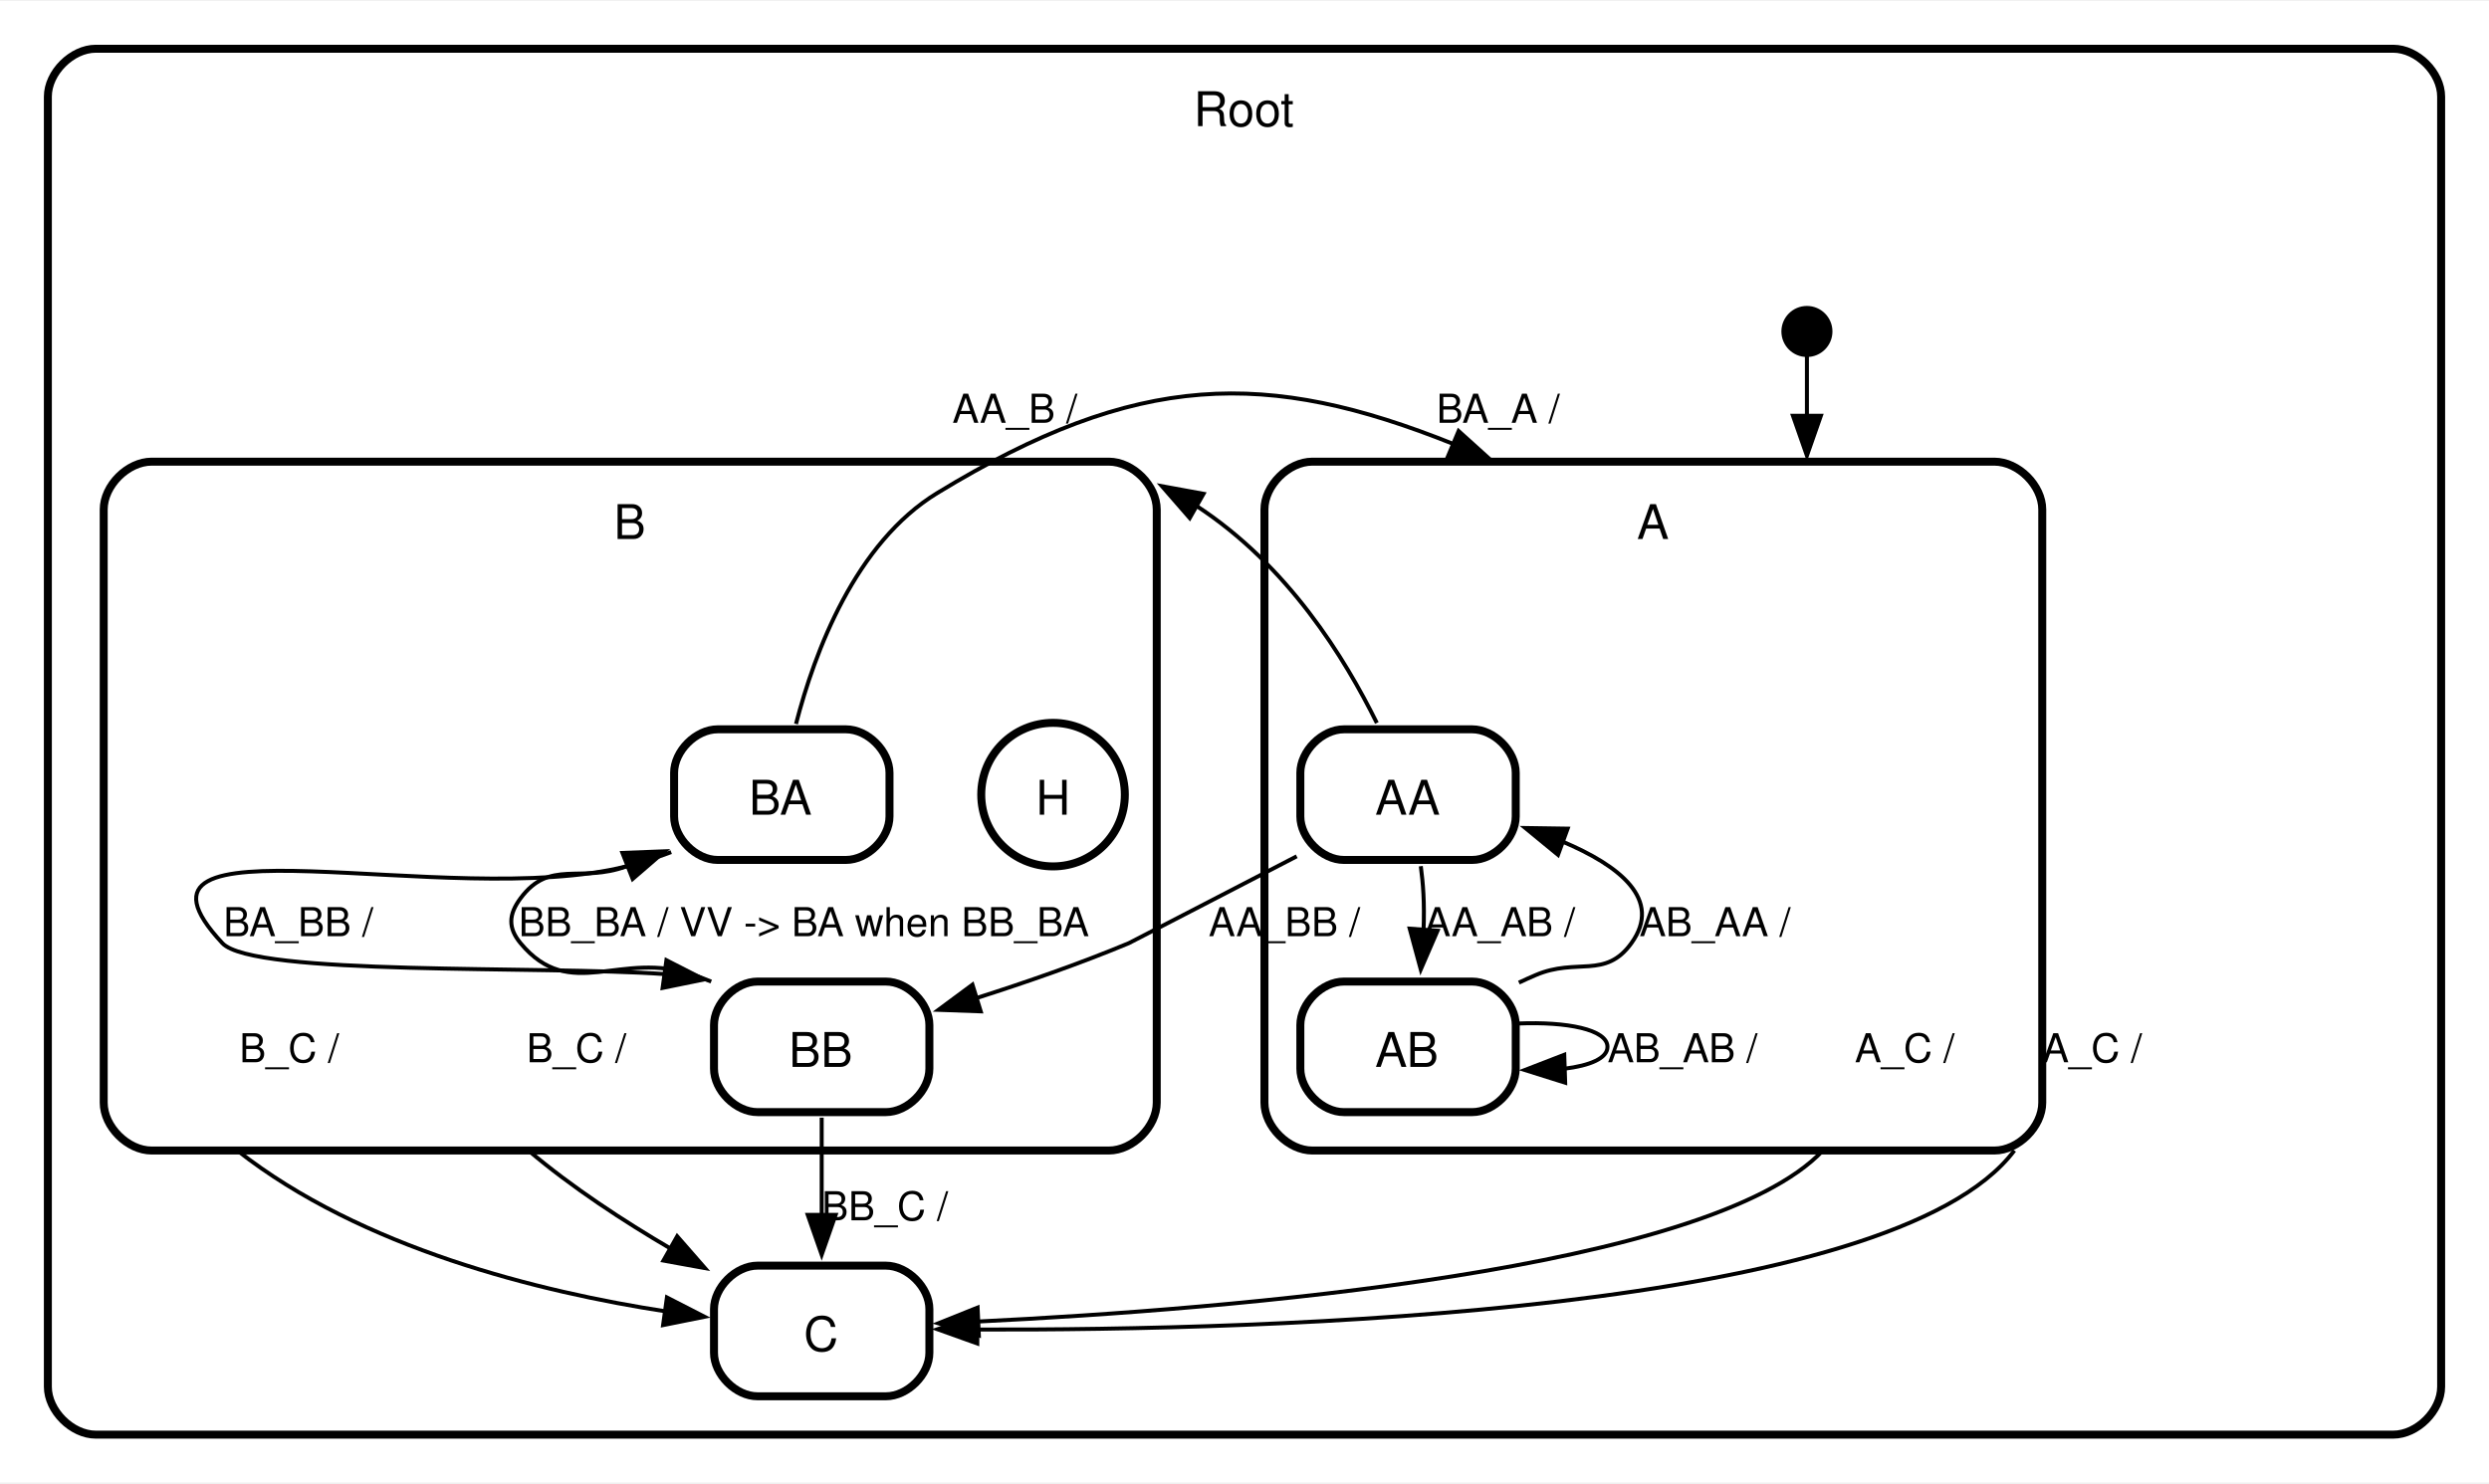
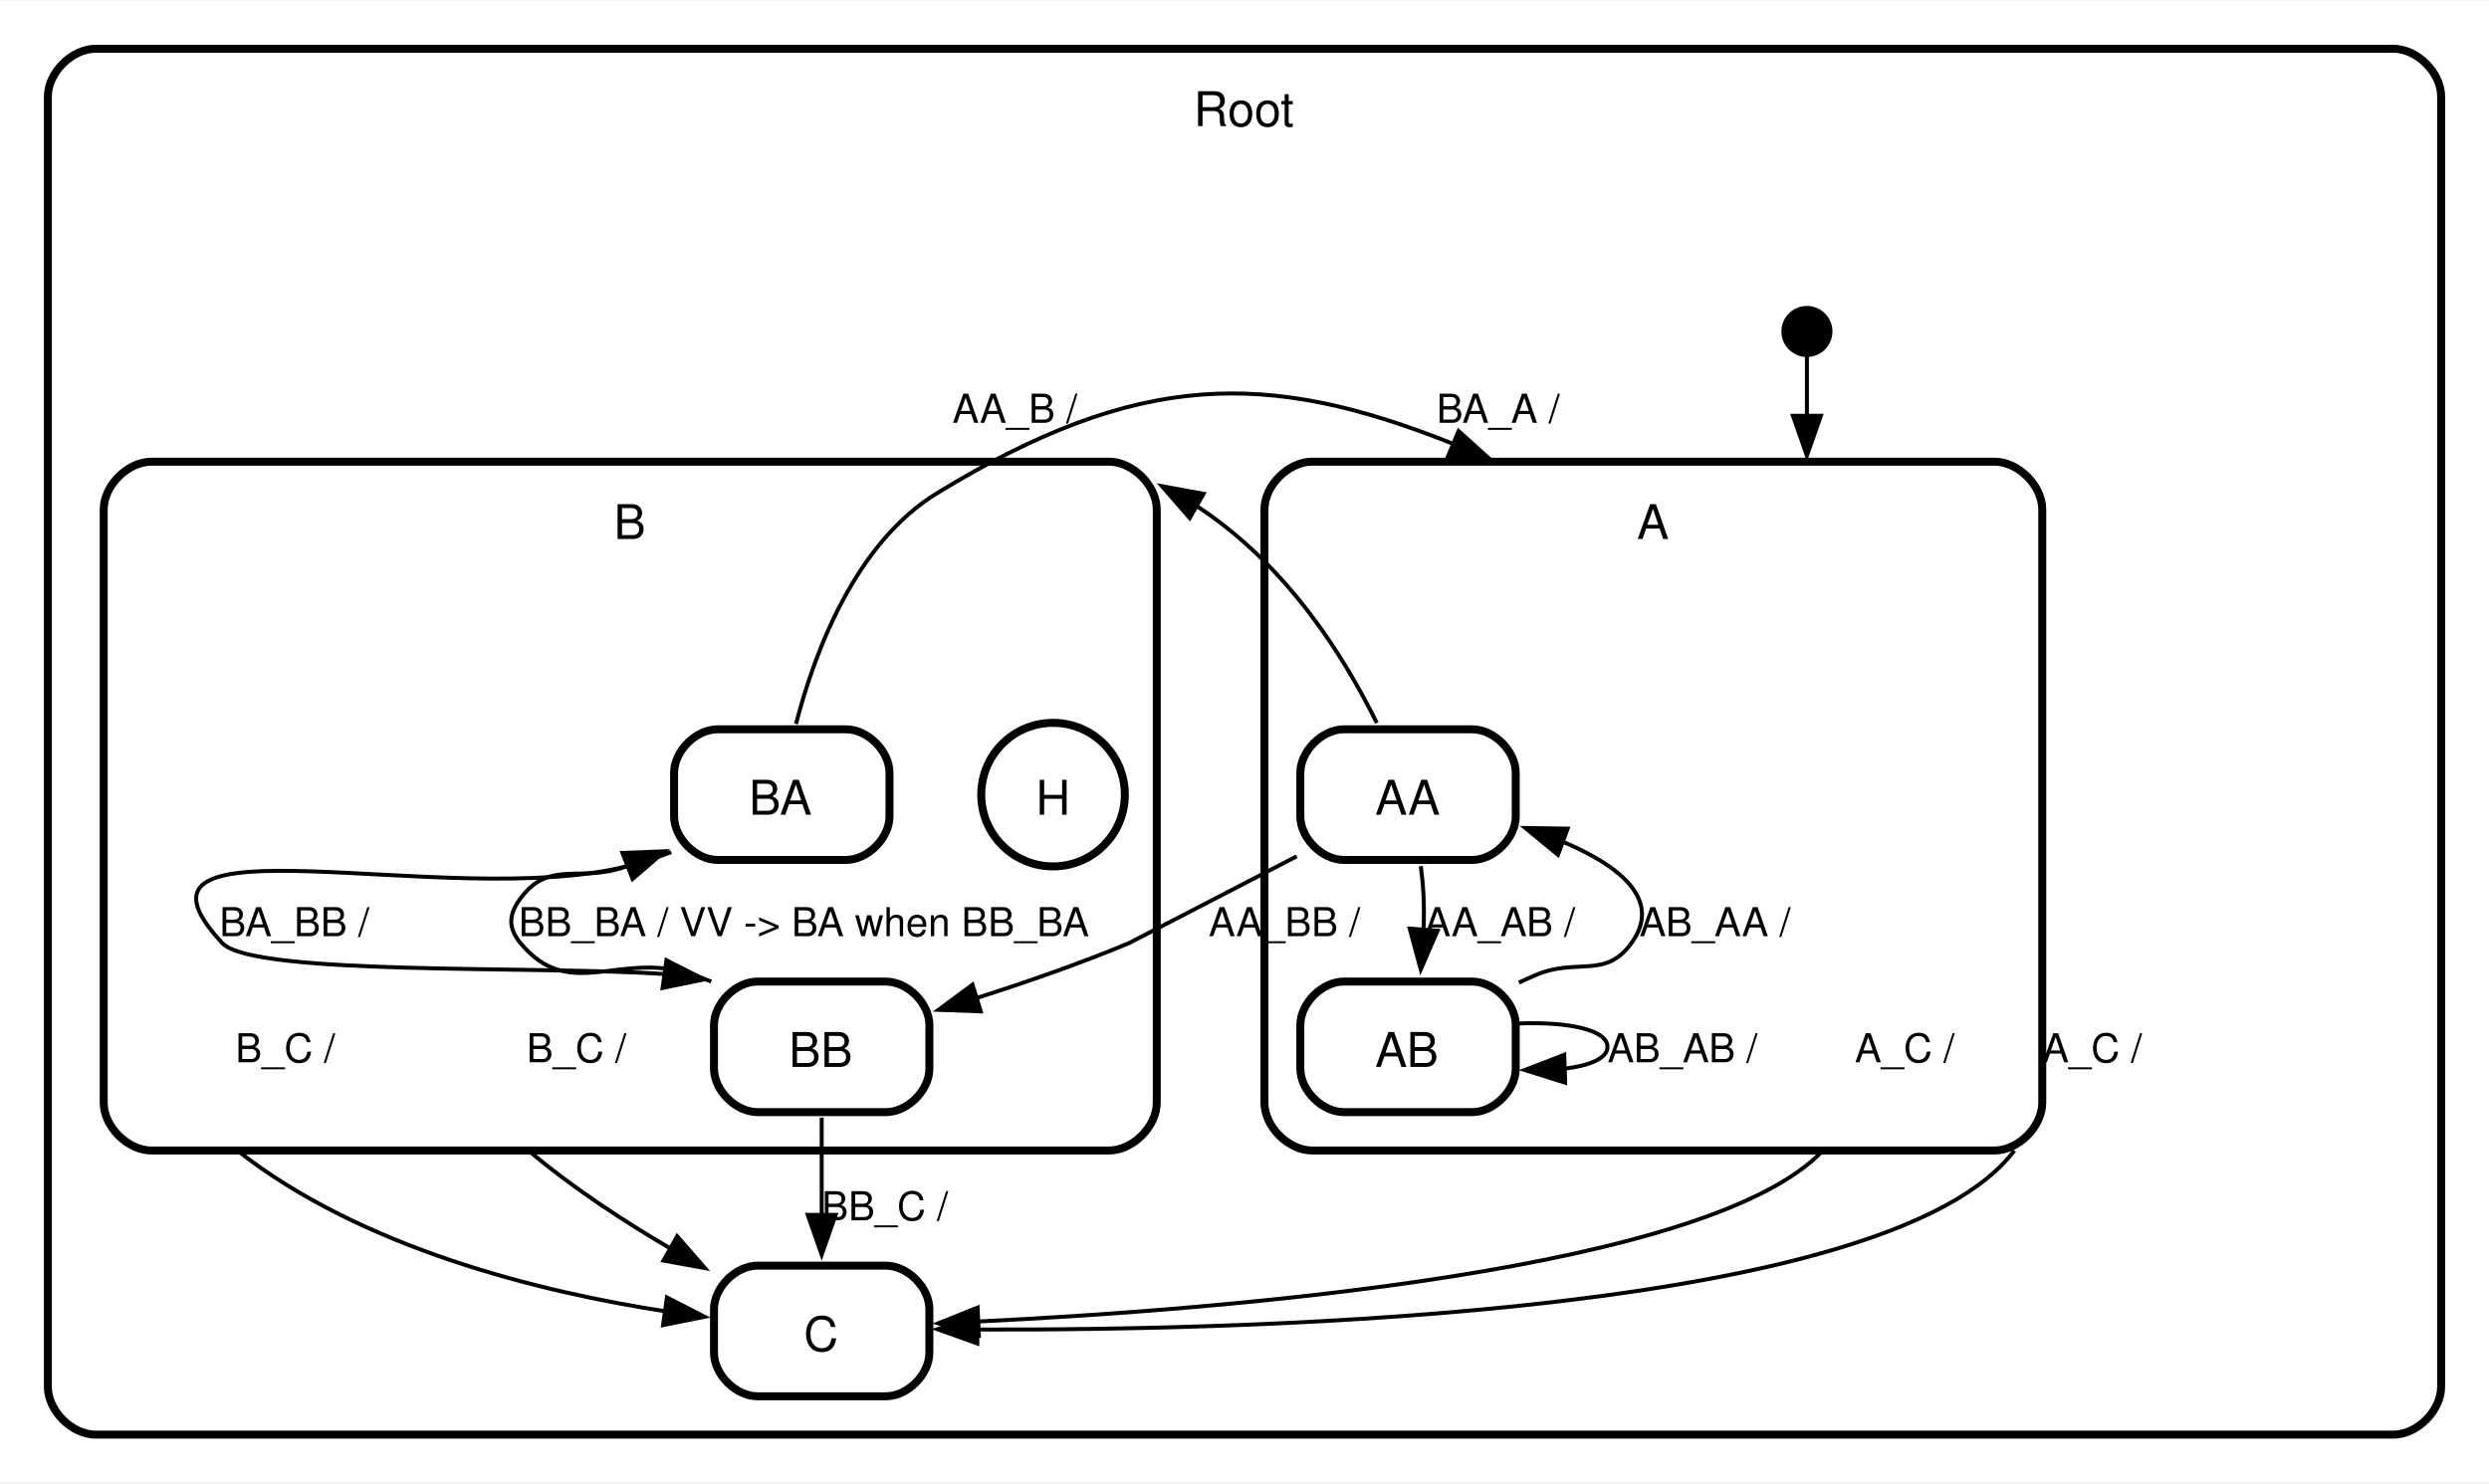
<svg xmlns="http://www.w3.org/2000/svg" height="372pt" preserveAspectRatio="xMidYMid meet" viewBox="0.00 0.00 624.00 371.55" width="624pt">
  <g class="graph" id="graph0" transform="scale(1 1) rotate(0) translate(4 367.55)">
    <polygon fill="white" points="-4,4 -4,-367.55 620,-367.55 620,4 -4,4" stroke="none" />
    <g class="cluster state regular" id="clust1">
      <path d="M20,-8C20,-8 596,-8 596,-8 602,-8 608,-14 608,-20 608,-20 608,-343.55 608,-343.55 608,-349.55 602,-355.55 596,-355.55 596,-355.55 20,-355.55 20,-355.55 14,-355.55 8,-349.55 8,-343.55 8,-343.55 8,-20 8,-20 8,-14 14,-8 20,-8" fill="none" stroke="black" stroke-width="2" />
      <text font-family="Helvetica,sans-Serif" font-size="12.00" text-anchor="start" x="295.25" y="-336.15">Root</text>
    </g>
    <g class="cluster state regular" id="clust2">
      <path d="M325,-79.25C325,-79.25 496,-79.25 496,-79.25 502,-79.25 508,-85.25 508,-91.25 508,-91.25 508,-240 508,-240 508,-246 502,-252 496,-252 496,-252 325,-252 325,-252 319,-252 313,-246 313,-240 313,-240 313,-91.25 313,-91.25 313,-85.25 319,-79.25 325,-79.25" fill="none" stroke="black" stroke-width="2" />
      <text font-family="Helvetica,sans-Serif" font-size="12.00" text-anchor="start" x="406.38" y="-232.6">A</text>
    </g>
    <g class="cluster state regular" id="clust3">
      <path d="M34,-79.25C34,-79.25 274,-79.25 274,-79.25 280,-79.25 286,-85.25 286,-91.25 286,-91.25 286,-240 286,-240 286,-246 280,-252 274,-252 274,-252 34,-252 34,-252 28,-252 22,-246 22,-240 22,-240 22,-91.25 22,-91.25 22,-85.25 28,-79.25 34,-79.25" fill="none" stroke="black" stroke-width="2" />
      <text font-family="Helvetica,sans-Serif" font-size="12.00" text-anchor="start" x="149.88" y="-232.6">B</text>
    </g>
    <g class="node state initial" id="node2">
      <ellipse cx="449" cy="-284.65" fill="black" rx="5.4" ry="5.4" stroke="black" stroke-width="2" />
    </g>
    <g class="edge transition" id="edge3">
      <path d="M449,-278.45C449,-274.87 449,-269.64 449,-263.39" fill="none" stroke="black" />
      <polygon fill="black" points="452.5,-263.51 449,-253.51 445.5,-263.51 452.5,-263.51" stroke="black" />
      <text font-family="Helvetica,sans-Serif" font-size="10.00" text-anchor="middle" x="450.5" y="-261.75"> </text>
    </g>
    <g class="node state regular" id="node3">
      <polygon fill="#ffffff" fill-opacity="0.004" points="230,-52 174,-52 174,-16 230,-16 230,-52" stroke="none" stroke-width="2" />
      <text font-family="Helvetica,sans-Serif" font-size="12.00" text-anchor="start" x="197.5" y="-28.98">C</text>
      <path d="M185.92,-17.62C185.92,-17.62 218.08,-17.62 218.08,-17.62 223.54,-17.62 229,-23.08 229,-28.54 229,-28.54 229,-39.46 229,-39.46 229,-44.92 223.54,-50.38 218.08,-50.38 218.08,-50.38 185.92,-50.38 185.92,-50.38 180.46,-50.38 175,-44.92 175,-39.46 175,-39.46 175,-28.54 175,-28.54 175,-23.08 180.46,-17.62 185.92,-17.62" fill="none" stroke="black" stroke-width="2" />
    </g>
    <g class="edge transition" id="edge1">
      <path d="M453,-79.25C424.71,-49.22 304.45,-39.46 241.22,-36.37" fill="none" stroke="black" />
      <polygon fill="black" points="241.4,-32.88 231.25,-35.92 241.09,-39.87 241.4,-32.88" stroke="black" />
      <text font-family="Helvetica,sans-Serif" font-size="10.00" text-anchor="start" x="461" y="-101.38">A_C /   </text>
    </g>
    <g class="edge transition" id="edge4">
      <path d="M501,-79.25C470.44,-38.51 314.31,-34.11 240.61,-34.36" fill="none" stroke="black" />
      <polygon fill="black" points="241.01,-30.86 231.04,-34.43 241.06,-37.86 241.01,-30.86" stroke="black" />
      <text font-family="Helvetica,sans-Serif" font-size="10.00" text-anchor="start" x="508" y="-101.38">A_C /   </text>
    </g>
    <g class="node state regular" id="node5">
      <polygon fill="#ffffff" fill-opacity="0.004" points="377,-186.5 321,-186.5 321,-150.5 377,-150.5 377,-186.5" stroke="none" stroke-width="2" />
      <text font-family="Helvetica,sans-Serif" font-size="12.00" text-anchor="start" x="340.75" y="-163.47">AA</text>
      <path d="M332.92,-152.12C332.92,-152.12 365.08,-152.12 365.08,-152.12 370.54,-152.12 376,-157.58 376,-163.04 376,-163.04 376,-173.96 376,-173.96 376,-179.42 370.54,-184.88 365.08,-184.88 365.08,-184.88 332.92,-184.88 332.92,-184.88 327.46,-184.88 322,-179.42 322,-173.96 322,-173.96 322,-163.04 322,-163.04 322,-157.58 327.46,-152.12 332.92,-152.12" fill="none" stroke="black" stroke-width="2" />
    </g>
    <g class="node state regular" id="node6">
      <polygon fill="#ffffff" fill-opacity="0.004" points="377,-123.25 321,-123.25 321,-87.25 377,-87.25 377,-123.25" stroke="none" stroke-width="2" />
      <text font-family="Helvetica,sans-Serif" font-size="12.00" text-anchor="start" x="340.75" y="-100.22">AB</text>
      <path d="M332.92,-88.88C332.92,-88.88 365.08,-88.88 365.08,-88.88 370.54,-88.88 376,-94.33 376,-99.79 376,-99.79 376,-110.71 376,-110.71 376,-116.17 370.54,-121.62 365.08,-121.62 365.08,-121.62 332.92,-121.62 332.92,-121.62 327.46,-121.62 322,-116.17 322,-110.71 322,-110.71 322,-99.79 322,-99.79 322,-94.33 327.46,-88.88 332.92,-88.88" fill="none" stroke="black" stroke-width="2" />
    </g>
    <g class="edge transition" id="edge5">
      <path d="M352.2,-150.55C352.76,-146.28 353.18,-141.59 352.88,-134.18" fill="none" stroke="black" />
      <polygon fill="black" points="356.4,-134.38 352.19,-124.66 349.42,-134.89 356.4,-134.38" stroke="black" />
      <text font-family="Helvetica,sans-Serif" font-size="10.00" text-anchor="start" x="353" y="-133">AA_AB /   </text>
    </g>
    <g class="edge transition" id="edge6">
      <path d="M341.18,-186.47C333.15,-202.66 319.04,-225.91 295.76,-241.04" fill="none" stroke="black" />
      <polygon fill="black" points="294.27,-237.86 287.31,-245.85 297.73,-243.94 294.27,-237.86" stroke="black" />
      <text font-family="Helvetica,sans-Serif" font-size="10.00" text-anchor="start" x="234.75" y="-261.75">AA_B /   </text>
    </g>
    <g class="node state regular" id="node9">
      <polygon fill="#ffffff" fill-opacity="0.004" points="230,-123.25 174,-123.25 174,-87.25 230,-87.25 230,-123.25" stroke="none" stroke-width="2" />
      <text font-family="Helvetica,sans-Serif" font-size="12.00" text-anchor="start" x="193.75" y="-100.22">BB</text>
      <path d="M185.92,-88.88C185.92,-88.88 218.08,-88.88 218.08,-88.88 223.54,-88.88 229,-94.33 229,-99.79 229,-99.79 229,-110.71 229,-110.71 229,-116.17 223.54,-121.62 218.08,-121.62 218.08,-121.62 185.92,-121.62 185.92,-121.62 180.46,-121.62 175,-116.17 175,-110.71 175,-110.71 175,-99.79 175,-99.79 175,-94.33 180.46,-88.88 185.92,-88.88" fill="none" stroke="black" stroke-width="2" />
    </g>
    <g class="edge transition" id="edge7">
      <path d="M321.09,-153.03C301.71,-142.98 279.29,-131.37 279,-131.25 266.79,-126.15 253.14,-121.41 240.77,-117.47" fill="none" stroke="black" />
      <polygon fill="black" points="241.87,-114.15 231.28,-114.53 239.8,-120.84 241.87,-114.15" stroke="black" />
      <text font-family="Helvetica,sans-Serif" font-size="10.00" text-anchor="start" x="299" y="-133">AA_BB /   </text>
    </g>
    <g class="edge transition" id="edge8">
      <path d="M376.79,-121.36C378.2,-122.02 379.61,-122.66 381,-123.25 391.33,-127.68 398.43,-122.13 405,-131.25 412.9,-142.21 401.97,-150.71 387.73,-156.72" fill="none" stroke="black" />
      <polygon fill="black" points="386.6,-153.4 378.41,-160.13 389.01,-159.97 386.6,-153.4" stroke="black" />
      <text font-family="Helvetica,sans-Serif" font-size="10.00" text-anchor="start" x="407" y="-133">AB_AA /   </text>
    </g>
    <g class="edge transition" id="edge9">
      <path d="M376.77,-111.11C388.74,-111.59 399,-109.64 399,-105.25 399,-102.37 394.58,-100.54 388.16,-99.76" fill="none" stroke="black" />
      <polygon fill="black" points="388.39,-96.26 378.28,-99.44 388.16,-103.26 388.39,-96.26" stroke="black" />
      <text font-family="Helvetica,sans-Serif" font-size="10.00" text-anchor="start" x="399" y="-101.38">AB_AB /   </text>
    </g>
    <g class="edge transition" id="edge2">
      <path d="M55.5,-79.25C86.66,-54.76 131.25,-43.78 163.04,-38.89" fill="none" stroke="black" />
      <polygon fill="black" points="163.2,-42.4 172.63,-37.56 162.24,-35.47 163.2,-42.4" stroke="black" />
-       <text font-family="Helvetica,sans-Serif" font-size="10.00" text-anchor="start" x="56" y="-101.38">B_C /   </text>
+       <text font-family="Helvetica,sans-Serif" font-size="10.00" text-anchor="start" x="55" y="-101.38">B_C /   </text>
    </g>
    <g class="edge transition" id="edge10">
      <path d="M128.5,-79.25C139.33,-70.07 152.28,-61.59 164.28,-54.56" fill="none" stroke="black" />
      <polygon fill="black" points="165.77,-57.74 172.74,-49.76 162.32,-51.65 165.77,-57.74" stroke="black" />
      <text font-family="Helvetica,sans-Serif" font-size="10.00" text-anchor="start" x="128" y="-101.38">B_C /   </text>
    </g>
    <g class="node state regular" id="node8">
      <polygon fill="#ffffff" fill-opacity="0.004" points="220,-186.5 164,-186.5 164,-150.5 220,-150.5 220,-186.5" stroke="none" stroke-width="2" />
      <text font-family="Helvetica,sans-Serif" font-size="12.00" text-anchor="start" x="183.75" y="-163.47">BA</text>
      <path d="M175.92,-152.12C175.92,-152.12 208.08,-152.12 208.08,-152.12 213.54,-152.12 219,-157.58 219,-163.04 219,-163.04 219,-173.96 219,-173.96 219,-179.42 213.54,-184.88 208.08,-184.88 208.08,-184.88 175.92,-184.88 175.92,-184.88 170.46,-184.88 165,-179.42 165,-173.96 165,-173.96 165,-163.04 165,-163.04 165,-157.58 170.46,-152.12 175.92,-152.12" fill="none" stroke="black" stroke-width="2" />
    </g>
    <g class="edge transition" id="edge11">
      <path d="M195.56,-186.23C200.25,-204.37 210.43,-231.61 231,-244.15 281.28,-274.8 313.68,-275.15 360.41,-256.42" fill="none" stroke="black" />
      <polygon fill="black" points="361.68,-259.68 369.54,-252.58 358.97,-253.23 361.68,-259.68" stroke="black" />
      <text font-family="Helvetica,sans-Serif" font-size="10.00" text-anchor="start" x="356.12" y="-261.75">BA_A /   </text>
    </g>
    <g class="edge transition" id="edge12">
      <path d="M164.27,-154.09C160.55,-152.69 156.73,-151.43 153,-150.5 108.56,-139.39 20.47,-164.72 51.75,-131.25 59.48,-122.98 131.9,-125.68 162.7,-123.49" fill="none" stroke="black" />
      <polygon fill="black" points="163.07,-126.97 172.5,-122.15 162.12,-120.03 163.07,-126.97" stroke="black" />
-       <text font-family="Helvetica,sans-Serif" font-size="10.00" text-anchor="start" x="52" y="-133">BA_BB /   </text>
+       <text font-family="Helvetica,sans-Serif" font-size="10.00" text-anchor="start" x="51" y="-133">BA_BB /   </text>
    </g>
    <g class="edge transition" id="edge14">
      <path d="M202,-87.49C202,-80.09 202,-71.19 202,-62.84" fill="none" stroke="black" />
      <polygon fill="black" points="205.5,-63.12 202,-53.12 198.5,-63.12 205.5,-63.12" stroke="black" />
      <text font-family="Helvetica,sans-Serif" font-size="10.00" text-anchor="start" x="202" y="-61.75">BB_C /   </text>
    </g>
    <g class="edge transition" id="edge13">
      <path d="M174.3,-121.61C172.87,-122.2 171.43,-122.75 170,-123.25 151.44,-129.71 139.08,-116.15 126.5,-131.25 123.3,-135.09 123.52,-138.49 126.5,-142.5 133.84,-152.38 141.45,-146.26 153,-150.5 153.11,-150.54 153.23,-150.58 153.34,-150.62" fill="none" stroke="black" />
      <polygon fill="black" points="152.05,-153.88 162.63,-154.29 154.61,-147.36 152.05,-153.88" stroke="black" />
      <text font-family="Helvetica,sans-Serif" font-size="10.00" text-anchor="start" x="126" y="-133">BB_BA / VV -&gt; BA when BB_BA   </text>
    </g>
    <g class="node state history" id="node10">
      <ellipse cx="260" cy="-168.5" fill="#ffffff" fill-opacity="0.004" rx="18" ry="18" stroke="black" stroke-width="2" />
      <text font-family="Helvetica,sans-Serif" font-size="12.00" text-anchor="middle" x="260" y="-163.47">H</text>
    </g>
  </g>
</svg>
